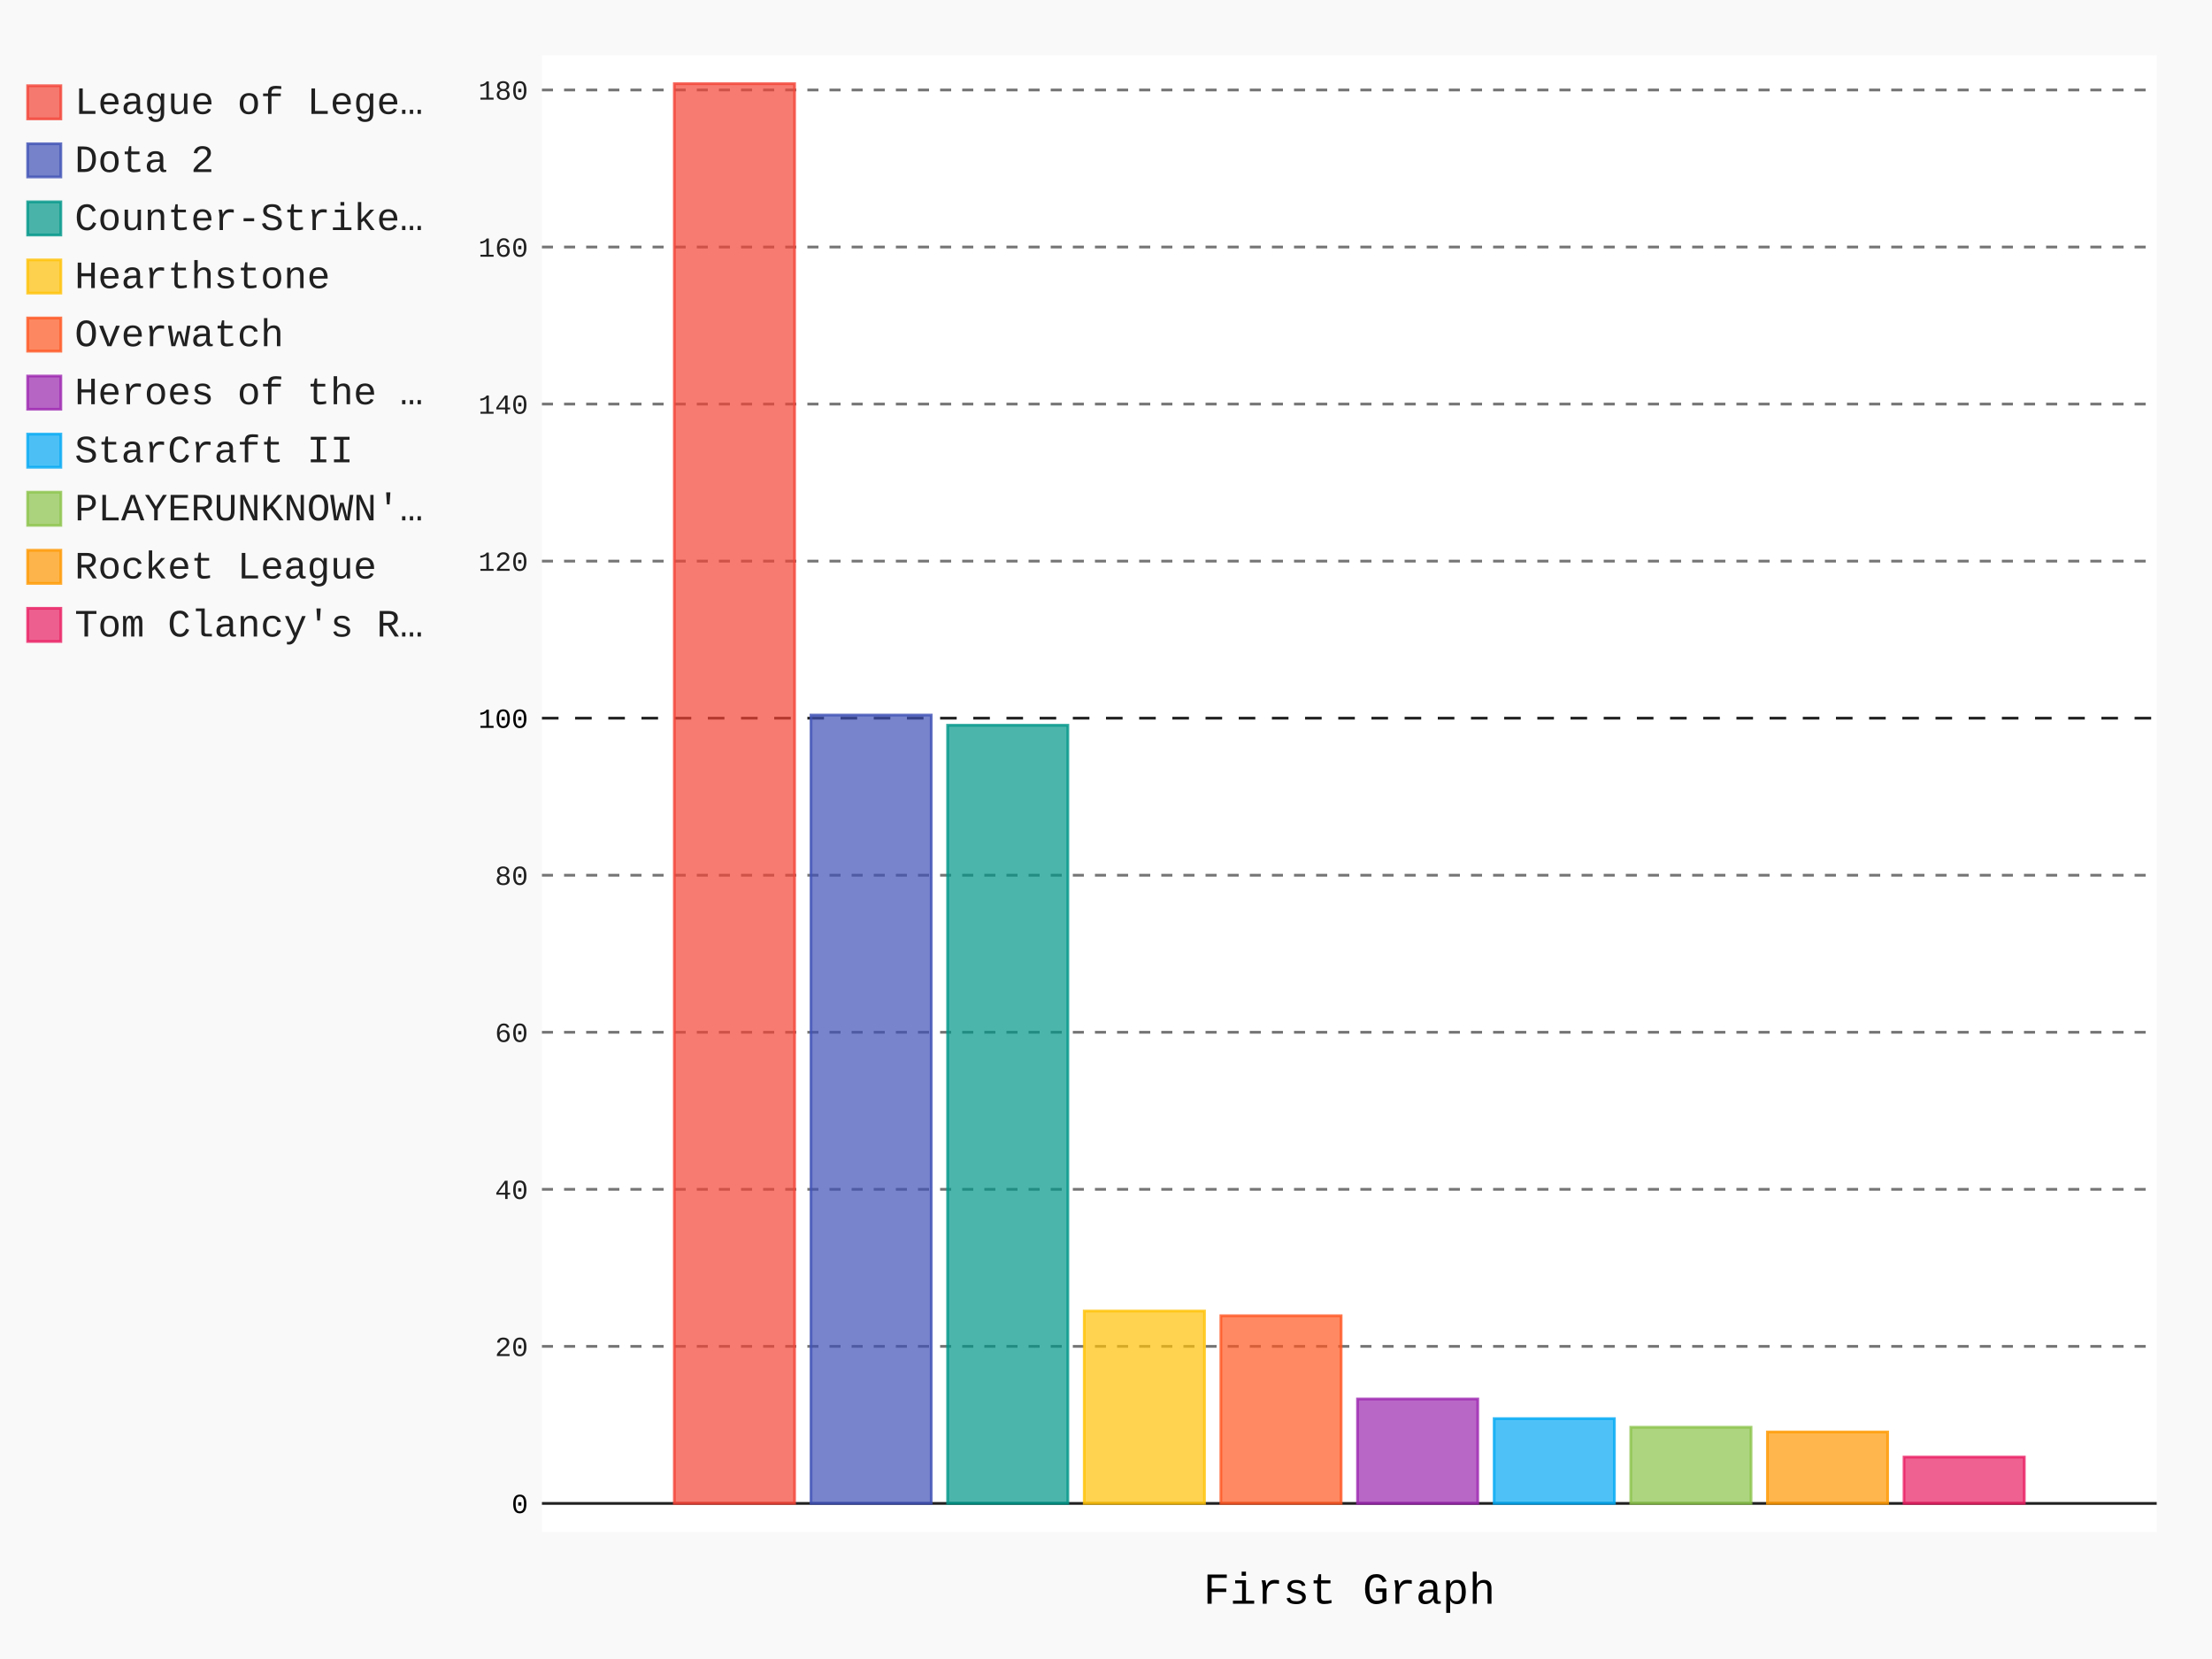
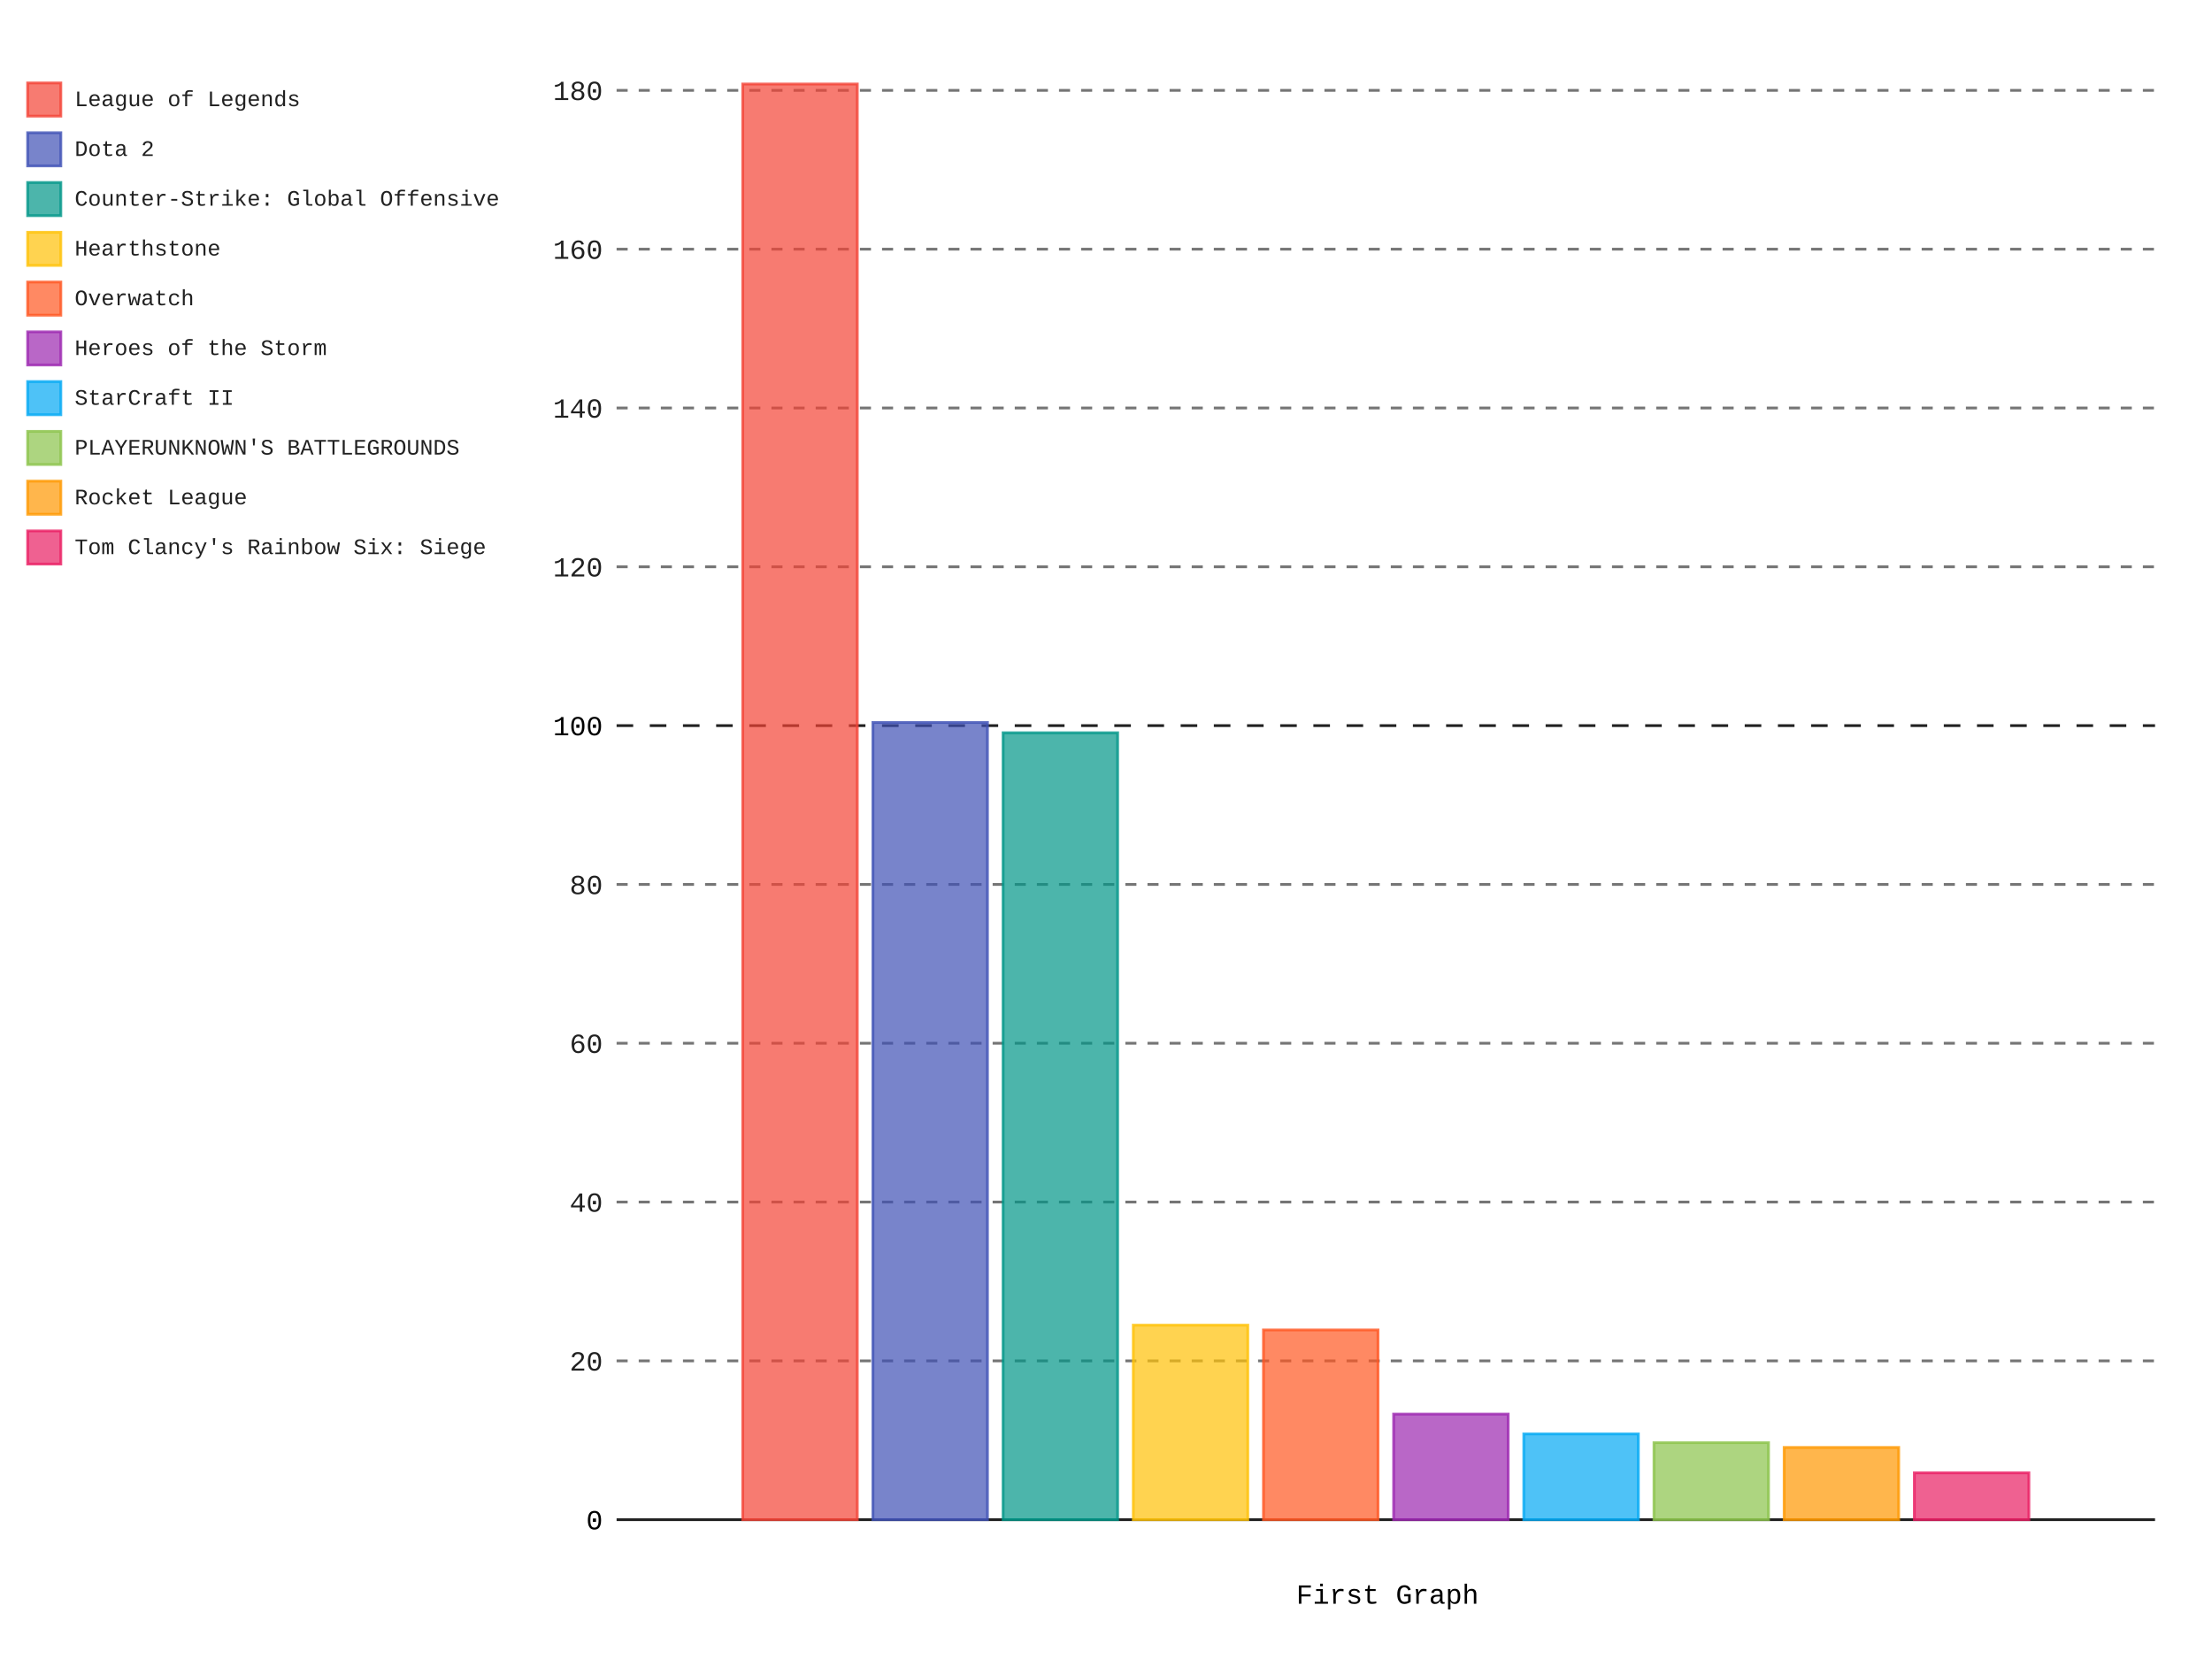
- <svg xmlns="http://www.w3.org/2000/svg" class="pygal-chart" id="chart-3406d5c2-f2f9-4200-96f5-28468aef11f8" viewBox="0 0 800 600">
+ <svg xmlns="http://www.w3.org/2000/svg" class="pygal-chart" id="chart-283745d3-8165-48bb-aa82-5b4976c69dec" viewBox="0 0 800 600">
  <defs>
-     <style type="text/css">#chart-3406d5c2-f2f9-4200-96f5-28468aef11f8{-webkit-user-select:none;-webkit-font-smoothing:antialiased;font-family:Consolas,"Liberation Mono",Menlo,Courier,monospace}#chart-3406d5c2-f2f9-4200-96f5-28468aef11f8 .title{font-family:Consolas,"Liberation Mono",Menlo,Courier,monospace;font-size:16px}#chart-3406d5c2-f2f9-4200-96f5-28468aef11f8 .legends .legend text{font-family:Consolas,"Liberation Mono",Menlo,Courier,monospace;font-size:14px}#chart-3406d5c2-f2f9-4200-96f5-28468aef11f8 .axis text{font-family:Consolas,"Liberation Mono",Menlo,Courier,monospace;font-size:10px}#chart-3406d5c2-f2f9-4200-96f5-28468aef11f8 .axis text.major{font-family:Consolas,"Liberation Mono",Menlo,Courier,monospace;font-size:10px}#chart-3406d5c2-f2f9-4200-96f5-28468aef11f8 .text-overlay text.value{font-family:Consolas,"Liberation Mono",Menlo,Courier,monospace;font-size:16px}#chart-3406d5c2-f2f9-4200-96f5-28468aef11f8 .text-overlay text.label{font-family:Consolas,"Liberation Mono",Menlo,Courier,monospace;font-size:10px}#chart-3406d5c2-f2f9-4200-96f5-28468aef11f8 .tooltip{font-family:Consolas,"Liberation Mono",Menlo,Courier,monospace;font-size:14px}#chart-3406d5c2-f2f9-4200-96f5-28468aef11f8 text.no_data{font-family:Consolas,"Liberation Mono",Menlo,Courier,monospace;font-size:64px}
- #chart-3406d5c2-f2f9-4200-96f5-28468aef11f8{background-color:rgba(249,249,249,1)}#chart-3406d5c2-f2f9-4200-96f5-28468aef11f8 path,#chart-3406d5c2-f2f9-4200-96f5-28468aef11f8 line,#chart-3406d5c2-f2f9-4200-96f5-28468aef11f8 rect,#chart-3406d5c2-f2f9-4200-96f5-28468aef11f8 circle{-webkit-transition:150ms;-moz-transition:150ms;transition:150ms}#chart-3406d5c2-f2f9-4200-96f5-28468aef11f8 .graph &gt; .background{fill:rgba(249,249,249,1)}#chart-3406d5c2-f2f9-4200-96f5-28468aef11f8 .plot &gt; .background{fill:rgba(255,255,255,1)}#chart-3406d5c2-f2f9-4200-96f5-28468aef11f8 .graph{fill:rgba(0,0,0,.87)}#chart-3406d5c2-f2f9-4200-96f5-28468aef11f8 text.no_data{fill:rgba(0,0,0,1)}#chart-3406d5c2-f2f9-4200-96f5-28468aef11f8 .title{fill:rgba(0,0,0,1)}#chart-3406d5c2-f2f9-4200-96f5-28468aef11f8 .legends .legend text{fill:rgba(0,0,0,.87)}#chart-3406d5c2-f2f9-4200-96f5-28468aef11f8 .legends .legend:hover text{fill:rgba(0,0,0,1)}#chart-3406d5c2-f2f9-4200-96f5-28468aef11f8 .axis .line{stroke:rgba(0,0,0,1)}#chart-3406d5c2-f2f9-4200-96f5-28468aef11f8 .axis .guide.line{stroke:rgba(0,0,0,.54)}#chart-3406d5c2-f2f9-4200-96f5-28468aef11f8 .axis .major.line{stroke:rgba(0,0,0,.87)}#chart-3406d5c2-f2f9-4200-96f5-28468aef11f8 .axis text.major{fill:rgba(0,0,0,1)}#chart-3406d5c2-f2f9-4200-96f5-28468aef11f8 .axis.y .guides:hover .guide.line,#chart-3406d5c2-f2f9-4200-96f5-28468aef11f8 .line-graph .axis.x .guides:hover .guide.line,#chart-3406d5c2-f2f9-4200-96f5-28468aef11f8 .stackedline-graph .axis.x .guides:hover .guide.line,#chart-3406d5c2-f2f9-4200-96f5-28468aef11f8 .xy-graph .axis.x .guides:hover .guide.line{stroke:rgba(0,0,0,1)}#chart-3406d5c2-f2f9-4200-96f5-28468aef11f8 .axis .guides:hover text{fill:rgba(0,0,0,1)}#chart-3406d5c2-f2f9-4200-96f5-28468aef11f8 .reactive{fill-opacity:.7;stroke-opacity:.8}#chart-3406d5c2-f2f9-4200-96f5-28468aef11f8 .ci{stroke:rgba(0,0,0,.87)}#chart-3406d5c2-f2f9-4200-96f5-28468aef11f8 .reactive.active,#chart-3406d5c2-f2f9-4200-96f5-28468aef11f8 .active .reactive{fill-opacity:.8;stroke-opacity:.9;stroke-width:4}#chart-3406d5c2-f2f9-4200-96f5-28468aef11f8 .ci .reactive.active{stroke-width:1.5}#chart-3406d5c2-f2f9-4200-96f5-28468aef11f8 .series text{fill:rgba(0,0,0,1)}#chart-3406d5c2-f2f9-4200-96f5-28468aef11f8 .tooltip rect{fill:rgba(255,255,255,1);stroke:rgba(0,0,0,1);-webkit-transition:opacity 150ms;-moz-transition:opacity 150ms;transition:opacity 150ms}#chart-3406d5c2-f2f9-4200-96f5-28468aef11f8 .tooltip .label{fill:rgba(0,0,0,.87)}#chart-3406d5c2-f2f9-4200-96f5-28468aef11f8 .tooltip .label{fill:rgba(0,0,0,.87)}#chart-3406d5c2-f2f9-4200-96f5-28468aef11f8 .tooltip .legend{font-size:.8em;fill:rgba(0,0,0,.54)}#chart-3406d5c2-f2f9-4200-96f5-28468aef11f8 .tooltip .x_label{font-size:.6em;fill:rgba(0,0,0,1)}#chart-3406d5c2-f2f9-4200-96f5-28468aef11f8 .tooltip .xlink{font-size:.5em;text-decoration:underline}#chart-3406d5c2-f2f9-4200-96f5-28468aef11f8 .tooltip .value{font-size:1.5em}#chart-3406d5c2-f2f9-4200-96f5-28468aef11f8 .bound{font-size:.5em}#chart-3406d5c2-f2f9-4200-96f5-28468aef11f8 .max-value{font-size:.75em;fill:rgba(0,0,0,.54)}#chart-3406d5c2-f2f9-4200-96f5-28468aef11f8 .map-element{fill:rgba(255,255,255,1);stroke:rgba(0,0,0,.54) !important}#chart-3406d5c2-f2f9-4200-96f5-28468aef11f8 .map-element .reactive{fill-opacity:inherit;stroke-opacity:inherit}#chart-3406d5c2-f2f9-4200-96f5-28468aef11f8 .color-0,#chart-3406d5c2-f2f9-4200-96f5-28468aef11f8 .color-0 a:visited{stroke:#F44336;fill:#F44336}#chart-3406d5c2-f2f9-4200-96f5-28468aef11f8 .color-1,#chart-3406d5c2-f2f9-4200-96f5-28468aef11f8 .color-1 a:visited{stroke:#3F51B5;fill:#3F51B5}#chart-3406d5c2-f2f9-4200-96f5-28468aef11f8 .color-2,#chart-3406d5c2-f2f9-4200-96f5-28468aef11f8 .color-2 a:visited{stroke:#009688;fill:#009688}#chart-3406d5c2-f2f9-4200-96f5-28468aef11f8 .color-3,#chart-3406d5c2-f2f9-4200-96f5-28468aef11f8 .color-3 a:visited{stroke:#FFC107;fill:#FFC107}#chart-3406d5c2-f2f9-4200-96f5-28468aef11f8 .color-4,#chart-3406d5c2-f2f9-4200-96f5-28468aef11f8 .color-4 a:visited{stroke:#FF5722;fill:#FF5722}#chart-3406d5c2-f2f9-4200-96f5-28468aef11f8 .color-5,#chart-3406d5c2-f2f9-4200-96f5-28468aef11f8 .color-5 a:visited{stroke:#9C27B0;fill:#9C27B0}#chart-3406d5c2-f2f9-4200-96f5-28468aef11f8 .color-6,#chart-3406d5c2-f2f9-4200-96f5-28468aef11f8 .color-6 a:visited{stroke:#03A9F4;fill:#03A9F4}#chart-3406d5c2-f2f9-4200-96f5-28468aef11f8 .color-7,#chart-3406d5c2-f2f9-4200-96f5-28468aef11f8 .color-7 a:visited{stroke:#8BC34A;fill:#8BC34A}#chart-3406d5c2-f2f9-4200-96f5-28468aef11f8 .color-8,#chart-3406d5c2-f2f9-4200-96f5-28468aef11f8 .color-8 a:visited{stroke:#FF9800;fill:#FF9800}#chart-3406d5c2-f2f9-4200-96f5-28468aef11f8 .color-9,#chart-3406d5c2-f2f9-4200-96f5-28468aef11f8 .color-9 a:visited{stroke:#E91E63;fill:#E91E63}#chart-3406d5c2-f2f9-4200-96f5-28468aef11f8 .text-overlay .color-0 text{fill:black}#chart-3406d5c2-f2f9-4200-96f5-28468aef11f8 .text-overlay .color-1 text{fill:black}#chart-3406d5c2-f2f9-4200-96f5-28468aef11f8 .text-overlay .color-2 text{fill:black}#chart-3406d5c2-f2f9-4200-96f5-28468aef11f8 .text-overlay .color-3 text{fill:black}#chart-3406d5c2-f2f9-4200-96f5-28468aef11f8 .text-overlay .color-4 text{fill:black}#chart-3406d5c2-f2f9-4200-96f5-28468aef11f8 .text-overlay .color-5 text{fill:black}#chart-3406d5c2-f2f9-4200-96f5-28468aef11f8 .text-overlay .color-6 text{fill:black}#chart-3406d5c2-f2f9-4200-96f5-28468aef11f8 .text-overlay .color-7 text{fill:black}#chart-3406d5c2-f2f9-4200-96f5-28468aef11f8 .text-overlay .color-8 text{fill:black}#chart-3406d5c2-f2f9-4200-96f5-28468aef11f8 .text-overlay .color-9 text{fill:black}
- #chart-3406d5c2-f2f9-4200-96f5-28468aef11f8 text.no_data{text-anchor:middle}#chart-3406d5c2-f2f9-4200-96f5-28468aef11f8 .guide.line{fill:none}#chart-3406d5c2-f2f9-4200-96f5-28468aef11f8 .centered{text-anchor:middle}#chart-3406d5c2-f2f9-4200-96f5-28468aef11f8 .title{text-anchor:middle}#chart-3406d5c2-f2f9-4200-96f5-28468aef11f8 .legends .legend text{fill-opacity:1}#chart-3406d5c2-f2f9-4200-96f5-28468aef11f8 .axis.x text{text-anchor:middle}#chart-3406d5c2-f2f9-4200-96f5-28468aef11f8 .axis.x:not(.web) text[transform]{text-anchor:start}#chart-3406d5c2-f2f9-4200-96f5-28468aef11f8 .axis.x:not(.web) text[transform].backwards{text-anchor:end}#chart-3406d5c2-f2f9-4200-96f5-28468aef11f8 .axis.y text{text-anchor:end}#chart-3406d5c2-f2f9-4200-96f5-28468aef11f8 .axis.y text[transform].backwards{text-anchor:start}#chart-3406d5c2-f2f9-4200-96f5-28468aef11f8 .axis.y2 text{text-anchor:start}#chart-3406d5c2-f2f9-4200-96f5-28468aef11f8 .axis.y2 text[transform].backwards{text-anchor:end}#chart-3406d5c2-f2f9-4200-96f5-28468aef11f8 .axis .guide.line{stroke-dasharray:4,4}#chart-3406d5c2-f2f9-4200-96f5-28468aef11f8 .axis .major.guide.line{stroke-dasharray:6,6}#chart-3406d5c2-f2f9-4200-96f5-28468aef11f8 .horizontal .axis.y .guide.line,#chart-3406d5c2-f2f9-4200-96f5-28468aef11f8 .horizontal .axis.y2 .guide.line,#chart-3406d5c2-f2f9-4200-96f5-28468aef11f8 .vertical .axis.x .guide.line{opacity:0}#chart-3406d5c2-f2f9-4200-96f5-28468aef11f8 .horizontal .axis.always_show .guide.line,#chart-3406d5c2-f2f9-4200-96f5-28468aef11f8 .vertical .axis.always_show .guide.line{opacity:1 !important}#chart-3406d5c2-f2f9-4200-96f5-28468aef11f8 .axis.y .guides:hover .guide.line,#chart-3406d5c2-f2f9-4200-96f5-28468aef11f8 .axis.y2 .guides:hover .guide.line,#chart-3406d5c2-f2f9-4200-96f5-28468aef11f8 .axis.x .guides:hover .guide.line{opacity:1}#chart-3406d5c2-f2f9-4200-96f5-28468aef11f8 .axis .guides:hover text{opacity:1}#chart-3406d5c2-f2f9-4200-96f5-28468aef11f8 .nofill{fill:none}#chart-3406d5c2-f2f9-4200-96f5-28468aef11f8 .subtle-fill{fill-opacity:.2}#chart-3406d5c2-f2f9-4200-96f5-28468aef11f8 .dot{stroke-width:1px;fill-opacity:1}#chart-3406d5c2-f2f9-4200-96f5-28468aef11f8 .dot.active{stroke-width:5px}#chart-3406d5c2-f2f9-4200-96f5-28468aef11f8 .dot.negative{fill:transparent}#chart-3406d5c2-f2f9-4200-96f5-28468aef11f8 text,#chart-3406d5c2-f2f9-4200-96f5-28468aef11f8 tspan{stroke:none !important}#chart-3406d5c2-f2f9-4200-96f5-28468aef11f8 .series text.active{opacity:1}#chart-3406d5c2-f2f9-4200-96f5-28468aef11f8 .tooltip rect{fill-opacity:.95;stroke-width:.5}#chart-3406d5c2-f2f9-4200-96f5-28468aef11f8 .tooltip text{fill-opacity:1}#chart-3406d5c2-f2f9-4200-96f5-28468aef11f8 .showable{visibility:hidden}#chart-3406d5c2-f2f9-4200-96f5-28468aef11f8 .showable.shown{visibility:visible}#chart-3406d5c2-f2f9-4200-96f5-28468aef11f8 .gauge-background{fill:rgba(229,229,229,1);stroke:none}#chart-3406d5c2-f2f9-4200-96f5-28468aef11f8 .bg-lines{stroke:rgba(249,249,249,1);stroke-width:2px}</style>
+     <style type="text/css">#chart-283745d3-8165-48bb-aa82-5b4976c69dec{-webkit-user-select:none;-webkit-font-smoothing:antialiased;font-family:Consolas,"Liberation Mono",Menlo,Courier,monospace}#chart-283745d3-8165-48bb-aa82-5b4976c69dec .title{font-family:Consolas,"Liberation Mono",Menlo,Courier,monospace;font-size:10px}#chart-283745d3-8165-48bb-aa82-5b4976c69dec .legends .legend text{font-family:Consolas,"Liberation Mono",Menlo,Courier,monospace;font-size:8px}#chart-283745d3-8165-48bb-aa82-5b4976c69dec .axis text{font-family:Consolas,"Liberation Mono",Menlo,Courier,monospace;font-size:10px}#chart-283745d3-8165-48bb-aa82-5b4976c69dec .axis text.major{font-family:Consolas,"Liberation Mono",Menlo,Courier,monospace;font-size:10px}#chart-283745d3-8165-48bb-aa82-5b4976c69dec .text-overlay text.value{font-family:Consolas,"Liberation Mono",Menlo,Courier,monospace;font-size:16px}#chart-283745d3-8165-48bb-aa82-5b4976c69dec .text-overlay text.label{font-family:Consolas,"Liberation Mono",Menlo,Courier,monospace;font-size:10px}#chart-283745d3-8165-48bb-aa82-5b4976c69dec .tooltip{font-family:Consolas,"Liberation Mono",Menlo,Courier,monospace;font-size:14px}#chart-283745d3-8165-48bb-aa82-5b4976c69dec text.no_data{font-family:Consolas,"Liberation Mono",Menlo,Courier,monospace;font-size:64px}
+ #chart-283745d3-8165-48bb-aa82-5b4976c69dec{background-color:#FFFFFF}#chart-283745d3-8165-48bb-aa82-5b4976c69dec path,#chart-283745d3-8165-48bb-aa82-5b4976c69dec line,#chart-283745d3-8165-48bb-aa82-5b4976c69dec rect,#chart-283745d3-8165-48bb-aa82-5b4976c69dec circle{-webkit-transition:150ms;-moz-transition:150ms;transition:150ms}#chart-283745d3-8165-48bb-aa82-5b4976c69dec .graph &gt; .background{fill:#FFFFFF}#chart-283745d3-8165-48bb-aa82-5b4976c69dec .plot &gt; .background{fill:#FFFFFF}#chart-283745d3-8165-48bb-aa82-5b4976c69dec .graph{fill:rgba(0,0,0,.87)}#chart-283745d3-8165-48bb-aa82-5b4976c69dec text.no_data{fill:rgba(0,0,0,1)}#chart-283745d3-8165-48bb-aa82-5b4976c69dec .title{fill:rgba(0,0,0,1)}#chart-283745d3-8165-48bb-aa82-5b4976c69dec .legends .legend text{fill:rgba(0,0,0,.87)}#chart-283745d3-8165-48bb-aa82-5b4976c69dec .legends .legend:hover text{fill:rgba(0,0,0,1)}#chart-283745d3-8165-48bb-aa82-5b4976c69dec .axis .line{stroke:rgba(0,0,0,1)}#chart-283745d3-8165-48bb-aa82-5b4976c69dec .axis .guide.line{stroke:rgba(0,0,0,.54)}#chart-283745d3-8165-48bb-aa82-5b4976c69dec .axis .major.line{stroke:rgba(0,0,0,.87)}#chart-283745d3-8165-48bb-aa82-5b4976c69dec .axis text.major{fill:rgba(0,0,0,1)}#chart-283745d3-8165-48bb-aa82-5b4976c69dec .axis.y .guides:hover .guide.line,#chart-283745d3-8165-48bb-aa82-5b4976c69dec .line-graph .axis.x .guides:hover .guide.line,#chart-283745d3-8165-48bb-aa82-5b4976c69dec .stackedline-graph .axis.x .guides:hover .guide.line,#chart-283745d3-8165-48bb-aa82-5b4976c69dec .xy-graph .axis.x .guides:hover .guide.line{stroke:rgba(0,0,0,1)}#chart-283745d3-8165-48bb-aa82-5b4976c69dec .axis .guides:hover text{fill:rgba(0,0,0,1)}#chart-283745d3-8165-48bb-aa82-5b4976c69dec .reactive{fill-opacity:.7;stroke-opacity:.8}#chart-283745d3-8165-48bb-aa82-5b4976c69dec .ci{stroke:rgba(0,0,0,.87)}#chart-283745d3-8165-48bb-aa82-5b4976c69dec .reactive.active,#chart-283745d3-8165-48bb-aa82-5b4976c69dec .active .reactive{fill-opacity:.8;stroke-opacity:.9;stroke-width:4}#chart-283745d3-8165-48bb-aa82-5b4976c69dec .ci .reactive.active{stroke-width:1.5}#chart-283745d3-8165-48bb-aa82-5b4976c69dec .series text{fill:rgba(0,0,0,1)}#chart-283745d3-8165-48bb-aa82-5b4976c69dec .tooltip rect{fill:#FFFFFF;stroke:rgba(0,0,0,1);-webkit-transition:opacity 150ms;-moz-transition:opacity 150ms;transition:opacity 150ms}#chart-283745d3-8165-48bb-aa82-5b4976c69dec .tooltip .label{fill:rgba(0,0,0,.87)}#chart-283745d3-8165-48bb-aa82-5b4976c69dec .tooltip .label{fill:rgba(0,0,0,.87)}#chart-283745d3-8165-48bb-aa82-5b4976c69dec .tooltip .legend{font-size:.8em;fill:rgba(0,0,0,.54)}#chart-283745d3-8165-48bb-aa82-5b4976c69dec .tooltip .x_label{font-size:.6em;fill:rgba(0,0,0,1)}#chart-283745d3-8165-48bb-aa82-5b4976c69dec .tooltip .xlink{font-size:.5em;text-decoration:underline}#chart-283745d3-8165-48bb-aa82-5b4976c69dec .tooltip .value{font-size:1.5em}#chart-283745d3-8165-48bb-aa82-5b4976c69dec .bound{font-size:.5em}#chart-283745d3-8165-48bb-aa82-5b4976c69dec .max-value{font-size:.75em;fill:rgba(0,0,0,.54)}#chart-283745d3-8165-48bb-aa82-5b4976c69dec .map-element{fill:#FFFFFF;stroke:rgba(0,0,0,.54) !important}#chart-283745d3-8165-48bb-aa82-5b4976c69dec .map-element .reactive{fill-opacity:inherit;stroke-opacity:inherit}#chart-283745d3-8165-48bb-aa82-5b4976c69dec .color-0,#chart-283745d3-8165-48bb-aa82-5b4976c69dec .color-0 a:visited{stroke:#F44336;fill:#F44336}#chart-283745d3-8165-48bb-aa82-5b4976c69dec .color-1,#chart-283745d3-8165-48bb-aa82-5b4976c69dec .color-1 a:visited{stroke:#3F51B5;fill:#3F51B5}#chart-283745d3-8165-48bb-aa82-5b4976c69dec .color-2,#chart-283745d3-8165-48bb-aa82-5b4976c69dec .color-2 a:visited{stroke:#009688;fill:#009688}#chart-283745d3-8165-48bb-aa82-5b4976c69dec .color-3,#chart-283745d3-8165-48bb-aa82-5b4976c69dec .color-3 a:visited{stroke:#FFC107;fill:#FFC107}#chart-283745d3-8165-48bb-aa82-5b4976c69dec .color-4,#chart-283745d3-8165-48bb-aa82-5b4976c69dec .color-4 a:visited{stroke:#FF5722;fill:#FF5722}#chart-283745d3-8165-48bb-aa82-5b4976c69dec .color-5,#chart-283745d3-8165-48bb-aa82-5b4976c69dec .color-5 a:visited{stroke:#9C27B0;fill:#9C27B0}#chart-283745d3-8165-48bb-aa82-5b4976c69dec .color-6,#chart-283745d3-8165-48bb-aa82-5b4976c69dec .color-6 a:visited{stroke:#03A9F4;fill:#03A9F4}#chart-283745d3-8165-48bb-aa82-5b4976c69dec .color-7,#chart-283745d3-8165-48bb-aa82-5b4976c69dec .color-7 a:visited{stroke:#8BC34A;fill:#8BC34A}#chart-283745d3-8165-48bb-aa82-5b4976c69dec .color-8,#chart-283745d3-8165-48bb-aa82-5b4976c69dec .color-8 a:visited{stroke:#FF9800;fill:#FF9800}#chart-283745d3-8165-48bb-aa82-5b4976c69dec .color-9,#chart-283745d3-8165-48bb-aa82-5b4976c69dec .color-9 a:visited{stroke:#E91E63;fill:#E91E63}#chart-283745d3-8165-48bb-aa82-5b4976c69dec .text-overlay .color-0 text{fill:black}#chart-283745d3-8165-48bb-aa82-5b4976c69dec .text-overlay .color-1 text{fill:black}#chart-283745d3-8165-48bb-aa82-5b4976c69dec .text-overlay .color-2 text{fill:black}#chart-283745d3-8165-48bb-aa82-5b4976c69dec .text-overlay .color-3 text{fill:black}#chart-283745d3-8165-48bb-aa82-5b4976c69dec .text-overlay .color-4 text{fill:black}#chart-283745d3-8165-48bb-aa82-5b4976c69dec .text-overlay .color-5 text{fill:black}#chart-283745d3-8165-48bb-aa82-5b4976c69dec .text-overlay .color-6 text{fill:black}#chart-283745d3-8165-48bb-aa82-5b4976c69dec .text-overlay .color-7 text{fill:black}#chart-283745d3-8165-48bb-aa82-5b4976c69dec .text-overlay .color-8 text{fill:black}#chart-283745d3-8165-48bb-aa82-5b4976c69dec .text-overlay .color-9 text{fill:black}
+ #chart-283745d3-8165-48bb-aa82-5b4976c69dec text.no_data{text-anchor:middle}#chart-283745d3-8165-48bb-aa82-5b4976c69dec .guide.line{fill:none}#chart-283745d3-8165-48bb-aa82-5b4976c69dec .centered{text-anchor:middle}#chart-283745d3-8165-48bb-aa82-5b4976c69dec .title{text-anchor:middle}#chart-283745d3-8165-48bb-aa82-5b4976c69dec .legends .legend text{fill-opacity:1}#chart-283745d3-8165-48bb-aa82-5b4976c69dec .axis.x text{text-anchor:middle}#chart-283745d3-8165-48bb-aa82-5b4976c69dec .axis.x:not(.web) text[transform]{text-anchor:start}#chart-283745d3-8165-48bb-aa82-5b4976c69dec .axis.x:not(.web) text[transform].backwards{text-anchor:end}#chart-283745d3-8165-48bb-aa82-5b4976c69dec .axis.y text{text-anchor:end}#chart-283745d3-8165-48bb-aa82-5b4976c69dec .axis.y text[transform].backwards{text-anchor:start}#chart-283745d3-8165-48bb-aa82-5b4976c69dec .axis.y2 text{text-anchor:start}#chart-283745d3-8165-48bb-aa82-5b4976c69dec .axis.y2 text[transform].backwards{text-anchor:end}#chart-283745d3-8165-48bb-aa82-5b4976c69dec .axis .guide.line{stroke-dasharray:4,4}#chart-283745d3-8165-48bb-aa82-5b4976c69dec .axis .major.guide.line{stroke-dasharray:6,6}#chart-283745d3-8165-48bb-aa82-5b4976c69dec .horizontal .axis.y .guide.line,#chart-283745d3-8165-48bb-aa82-5b4976c69dec .horizontal .axis.y2 .guide.line,#chart-283745d3-8165-48bb-aa82-5b4976c69dec .vertical .axis.x .guide.line{opacity:0}#chart-283745d3-8165-48bb-aa82-5b4976c69dec .horizontal .axis.always_show .guide.line,#chart-283745d3-8165-48bb-aa82-5b4976c69dec .vertical .axis.always_show .guide.line{opacity:1 !important}#chart-283745d3-8165-48bb-aa82-5b4976c69dec .axis.y .guides:hover .guide.line,#chart-283745d3-8165-48bb-aa82-5b4976c69dec .axis.y2 .guides:hover .guide.line,#chart-283745d3-8165-48bb-aa82-5b4976c69dec .axis.x .guides:hover .guide.line{opacity:1}#chart-283745d3-8165-48bb-aa82-5b4976c69dec .axis .guides:hover text{opacity:1}#chart-283745d3-8165-48bb-aa82-5b4976c69dec .nofill{fill:none}#chart-283745d3-8165-48bb-aa82-5b4976c69dec .subtle-fill{fill-opacity:.2}#chart-283745d3-8165-48bb-aa82-5b4976c69dec .dot{stroke-width:1px;fill-opacity:1}#chart-283745d3-8165-48bb-aa82-5b4976c69dec .dot.active{stroke-width:5px}#chart-283745d3-8165-48bb-aa82-5b4976c69dec .dot.negative{fill:transparent}#chart-283745d3-8165-48bb-aa82-5b4976c69dec text,#chart-283745d3-8165-48bb-aa82-5b4976c69dec tspan{stroke:none !important}#chart-283745d3-8165-48bb-aa82-5b4976c69dec .series text.active{opacity:1}#chart-283745d3-8165-48bb-aa82-5b4976c69dec .tooltip rect{fill-opacity:.95;stroke-width:.5}#chart-283745d3-8165-48bb-aa82-5b4976c69dec .tooltip text{fill-opacity:1}#chart-283745d3-8165-48bb-aa82-5b4976c69dec .showable{visibility:hidden}#chart-283745d3-8165-48bb-aa82-5b4976c69dec .showable.shown{visibility:visible}#chart-283745d3-8165-48bb-aa82-5b4976c69dec .gauge-background{fill:rgba(229,229,229,1);stroke:none}#chart-283745d3-8165-48bb-aa82-5b4976c69dec .bg-lines{stroke:#FFFFFF;stroke-width:2px}</style>
  </defs>
  <g class="graph bar-graph vertical">
    <rect class="background" height="600" width="800" x="0" y="0" />
-     <g class="plot" transform="translate(196, 20)">
-       <rect class="background" height="534" width="584.0" x="0" y="0" />
+     <g class="plot" transform="translate(223, 20)">
+       <rect class="background" height="540" width="556.4" x="0" y="0" />
      <g class="axis y always_show">
        <g class="guides">
-           <path class="axis major line" d="M0 523.731 h584" />
-           <text class="major" x="-5" y="527.231">0</text>
-         </g>
-         <g class="guides">
-           <path class="guide line" d="M0 466.932 h584" />
-           <text class="" x="-5" y="470.432">20</text>
-         </g>
-         <g class="guides">
-           <path class="guide line" d="M0 410.133 h584" />
-           <text class="" x="-5" y="413.633">40</text>
-         </g>
-         <g class="guides">
-           <path class="guide line" d="M0 353.334 h584" />
-           <text class="" x="-5" y="356.834">60</text>
-         </g>
-         <g class="guides">
-           <path class="guide line" d="M0 296.535 h584" />
-           <text class="" x="-5" y="300.035">80</text>
-         </g>
-         <g class="guides">
-           <path class="major guide line" d="M0 239.737 h584" />
-           <text class="major" x="-5" y="243.237">100</text>
-         </g>
-         <g class="guides">
-           <path class="guide line" d="M0 182.938 h584" />
-           <text class="" x="-5" y="186.438">120</text>
-         </g>
-         <g class="guides">
-           <path class="guide line" d="M0 126.139 h584" />
-           <text class="" x="-5" y="129.639">140</text>
-         </g>
-         <g class="guides">
-           <path class="guide line" d="M0 69.34 h584" />
-           <text class="" x="-5" y="72.84">160</text>
-         </g>
-         <g class="guides">
-           <path class="guide line" d="M0 12.541 h584" />
-           <text class="" x="-5" y="16.041">180</text>
+           <path class="axis major line" d="M0 529.615 h556.4" />
+           <text class="major" x="-5" y="533.115">0</text>
+         </g>
+         <g class="guides">
+           <path class="guide line" d="M0 472.178 h556.4" />
+           <text class="" x="-5" y="475.678">20</text>
+         </g>
+         <g class="guides">
+           <path class="guide line" d="M0 414.741 h556.4" />
+           <text class="" x="-5" y="418.241">40</text>
+         </g>
+         <g class="guides">
+           <path class="guide line" d="M0 357.304 h556.4" />
+           <text class="" x="-5" y="360.804">60</text>
+         </g>
+         <g class="guides">
+           <path class="guide line" d="M0 299.867 h556.4" />
+           <text class="" x="-5" y="303.367">80</text>
+         </g>
+         <g class="guides">
+           <path class="major guide line" d="M0 242.43 h556.4" />
+           <text class="major" x="-5" y="245.93">100</text>
+         </g>
+         <g class="guides">
+           <path class="guide line" d="M0 184.993 h556.4" />
+           <text class="" x="-5" y="188.493">120</text>
+         </g>
+         <g class="guides">
+           <path class="guide line" d="M0 127.556 h556.4" />
+           <text class="" x="-5" y="131.056">140</text>
+         </g>
+         <g class="guides">
+           <path class="guide line" d="M0 70.119 h556.4" />
+           <text class="" x="-5" y="73.619">160</text>
+         </g>
+         <g class="guides">
+           <path class="guide line" d="M0 12.682 h556.4" />
+           <text class="" x="-5" y="16.182">180</text>
        </g>
      </g>
      <g class="series serie-0 color-0">
        <g class="bars">
          <g class="bar">
-             <rect class="rect reactive tooltip-trigger" height="513.462" rx="0" ry="0" width="43.486" x="47.888" y="10.269" />
+             <rect class="rect reactive tooltip-trigger" height="519.231" rx="0" ry="0" width="41.43" x="45.625" y="10.385" />
          </g>
        </g>
      </g>
      <g class="series serie-1 color-1">
        <g class="bars">
          <g class="bar">
-             <rect class="rect reactive tooltip-trigger" height="285.13" rx="0" ry="0" width="43.486" x="97.303" y="238.601" />
+             <rect class="rect reactive tooltip-trigger" height="288.334" rx="0" ry="0" width="41.43" x="92.705" y="241.281" />
          </g>
        </g>
      </g>
      <g class="series serie-2 color-2">
        <g class="bars">
          <g class="bar">
-             <rect class="rect reactive tooltip-trigger" height="281.438" rx="0" ry="0" width="43.486" x="146.719" y="242.293" />
+             <rect class="rect reactive tooltip-trigger" height="284.6" rx="0" ry="0" width="41.43" x="139.785" y="245.015" />
          </g>
        </g>
      </g>
      <g class="series serie-3 color-3">
        <g class="bars">
          <g class="bar">
-             <rect class="rect reactive tooltip-trigger" height="69.579" rx="0" ry="0" width="43.486" x="196.134" y="454.152" />
+             <rect class="rect reactive tooltip-trigger" height="70.36" rx="0" ry="0" width="41.43" x="186.865" y="459.255" />
          </g>
        </g>
      </g>
      <g class="series serie-4 color-4">
        <g class="bars">
          <g class="bar">
-             <rect class="rect reactive tooltip-trigger" height="67.875" rx="0" ry="0" width="43.486" x="245.55" y="455.856" />
+             <rect class="rect reactive tooltip-trigger" height="68.637" rx="0" ry="0" width="41.43" x="233.945" y="460.978" />
          </g>
        </g>
      </g>
      <g class="series serie-5 color-5">
        <g class="bars">
          <g class="bar">
-             <rect class="rect reactive tooltip-trigger" height="37.771" rx="0" ry="0" width="43.486" x="294.965" y="485.96" />
+             <rect class="rect reactive tooltip-trigger" height="38.196" rx="0" ry="0" width="41.43" x="281.025" y="491.42" />
          </g>
        </g>
      </g>
      <g class="series serie-6 color-6">
        <g class="bars">
          <g class="bar">
-             <rect class="rect reactive tooltip-trigger" height="30.671" rx="0" ry="0" width="43.486" x="344.38" y="493.059" />
+             <rect class="rect reactive tooltip-trigger" height="31.016" rx="0" ry="0" width="41.43" x="328.105" y="498.599" />
          </g>
        </g>
      </g>
      <g class="series serie-7 color-7">
        <g class="bars">
          <g class="bar">
-             <rect class="rect reactive tooltip-trigger" height="27.547" rx="0" ry="0" width="43.486" x="393.796" y="496.183" />
+             <rect class="rect reactive tooltip-trigger" height="27.857" rx="0" ry="0" width="41.43" x="375.185" y="501.758" />
          </g>
        </g>
      </g>
      <g class="series serie-8 color-8">
        <g class="bars">
          <g class="bar">
-             <rect class="rect reactive tooltip-trigger" height="25.843" rx="0" ry="0" width="43.486" x="443.211" y="497.887" />
+             <rect class="rect reactive tooltip-trigger" height="26.134" rx="0" ry="0" width="41.43" x="422.265" y="503.482" />
          </g>
        </g>
      </g>
      <g class="series serie-9 color-9">
        <g class="bars">
          <g class="bar">
-             <rect class="rect reactive tooltip-trigger" height="16.756" rx="0" ry="0" width="43.486" x="492.626" y="506.975" />
+             <rect class="rect reactive tooltip-trigger" height="16.944" rx="0" ry="0" width="41.43" x="469.345" y="512.671" />
          </g>
        </g>
      </g>
    </g>
    <g class="titles">
-       <text class="title" x="488.0" y="580">First Graph</text>
-     </g>
-     <g class="plot overlay" transform="translate(196, 20)">
+       <text class="title" x="501.8" y="580">First Graph</text>
+     </g>
+     <g class="plot overlay" transform="translate(223, 20)">
      <g class="series serie-0 color-0" />
      <g class="series serie-1 color-1" />
      <g class="series serie-2 color-2" />
      <g class="series serie-3 color-3" />
      <g class="series serie-4 color-4" />
      <g class="series serie-5 color-5" />
      <g class="series serie-6 color-6" />
      <g class="series serie-7 color-7" />
      <g class="series serie-8 color-8" />
      <g class="series serie-9 color-9" />
    </g>
-     <g class="plot text-overlay" transform="translate(196, 20)">
+     <g class="plot text-overlay" transform="translate(223, 20)">
      <g class="series serie-0 color-0" />
      <g class="series serie-1 color-1" />
      <g class="series serie-2 color-2" />
      <g class="series serie-3 color-3" />
      <g class="series serie-4 color-4" />
      <g class="series serie-5 color-5" />
      <g class="series serie-6 color-6" />
      <g class="series serie-7 color-7" />
      <g class="series serie-8 color-8" />
      <g class="series serie-9 color-9" />
    </g>
-     <g class="plot tooltip-overlay" transform="translate(196, 20)">
+     <g class="plot tooltip-overlay" transform="translate(223, 20)">
      <g class="tooltip" style="opacity: 0" transform="translate(0 0)">
        <rect class="tooltip-box" height="0" rx="0" ry="0" width="0" />
        <g class="text" />
      </g>
    </g>
    <g class="legends" transform="translate(10, 30)">
      <g class="legend reactive activate-serie" id="activate-serie-0">
-         <rect class="color-0 reactive" height="12" width="12" x="0.0" y="1.0" />
-         <text x="17.0" y="11.2">League of Lege…</text>
+         <rect class="color-0 reactive" height="12" width="12" x="0.0" y="0.0" />
+         <text x="17.0" y="8.4">League of Legends</text>
      </g>
      <g class="legend reactive activate-serie" id="activate-serie-1">
-         <rect class="color-1 reactive" height="12" width="12" x="0.0" y="22.0" />
-         <text x="17.0" y="32.2">Dota 2</text>
+         <rect class="color-1 reactive" height="12" width="12" x="0.0" y="18.0" />
+         <text x="17.0" y="26.4">Dota 2</text>
      </g>
      <g class="legend reactive activate-serie" id="activate-serie-2">
-         <rect class="color-2 reactive" height="12" width="12" x="0.0" y="43.0" />
-         <text x="17.0" y="53.2">Counter-Strike…</text>
+         <rect class="color-2 reactive" height="12" width="12" x="0.0" y="36.0" />
+         <text x="17.0" y="44.4">Counter-Strike: Global Offensive</text>
      </g>
      <g class="legend reactive activate-serie" id="activate-serie-3">
-         <rect class="color-3 reactive" height="12" width="12" x="0.0" y="64.0" />
-         <text x="17.0" y="74.2">Hearthstone</text>
+         <rect class="color-3 reactive" height="12" width="12" x="0.0" y="54.0" />
+         <text x="17.0" y="62.4">Hearthstone</text>
      </g>
      <g class="legend reactive activate-serie" id="activate-serie-4">
-         <rect class="color-4 reactive" height="12" width="12" x="0.0" y="85.0" />
-         <text x="17.0" y="95.2">Overwatch</text>
+         <rect class="color-4 reactive" height="12" width="12" x="0.0" y="72.0" />
+         <text x="17.0" y="80.4">Overwatch</text>
      </g>
      <g class="legend reactive activate-serie" id="activate-serie-5">
-         <rect class="color-5 reactive" height="12" width="12" x="0.0" y="106.0" />
-         <text x="17.0" y="116.2">Heroes of the …</text>
+         <rect class="color-5 reactive" height="12" width="12" x="0.0" y="90.0" />
+         <text x="17.0" y="98.4">Heroes of the Storm</text>
      </g>
      <g class="legend reactive activate-serie" id="activate-serie-6">
-         <rect class="color-6 reactive" height="12" width="12" x="0.0" y="127.0" />
-         <text x="17.0" y="137.2">StarCraft II</text>
+         <rect class="color-6 reactive" height="12" width="12" x="0.0" y="108.0" />
+         <text x="17.0" y="116.4">StarCraft II</text>
      </g>
      <g class="legend reactive activate-serie" id="activate-serie-7">
-         <rect class="color-7 reactive" height="12" width="12" x="0.0" y="148.0" />
-         <text x="17.0" y="158.2">PLAYERUNKNOWN'…</text>
+         <rect class="color-7 reactive" height="12" width="12" x="0.0" y="126.0" />
+         <text x="17.0" y="134.4">PLAYERUNKNOWN'S BATTLEGROUNDS</text>
      </g>
      <g class="legend reactive activate-serie" id="activate-serie-8">
-         <rect class="color-8 reactive" height="12" width="12" x="0.0" y="169.0" />
-         <text x="17.0" y="179.2">Rocket League</text>
+         <rect class="color-8 reactive" height="12" width="12" x="0.0" y="144.0" />
+         <text x="17.0" y="152.4">Rocket League</text>
      </g>
      <g class="legend reactive activate-serie" id="activate-serie-9">
-         <rect class="color-9 reactive" height="12" width="12" x="0.0" y="190.0" />
-         <text x="17.0" y="200.2">Tom Clancy's R…</text>
+         <rect class="color-9 reactive" height="12" width="12" x="0.0" y="162.0" />
+         <text x="17.0" y="170.4">Tom Clancy's Rainbow Six: Siege</text>
      </g>
    </g>
    <g class="legends" transform="translate(790, 30)" />
  </g>
</svg>
